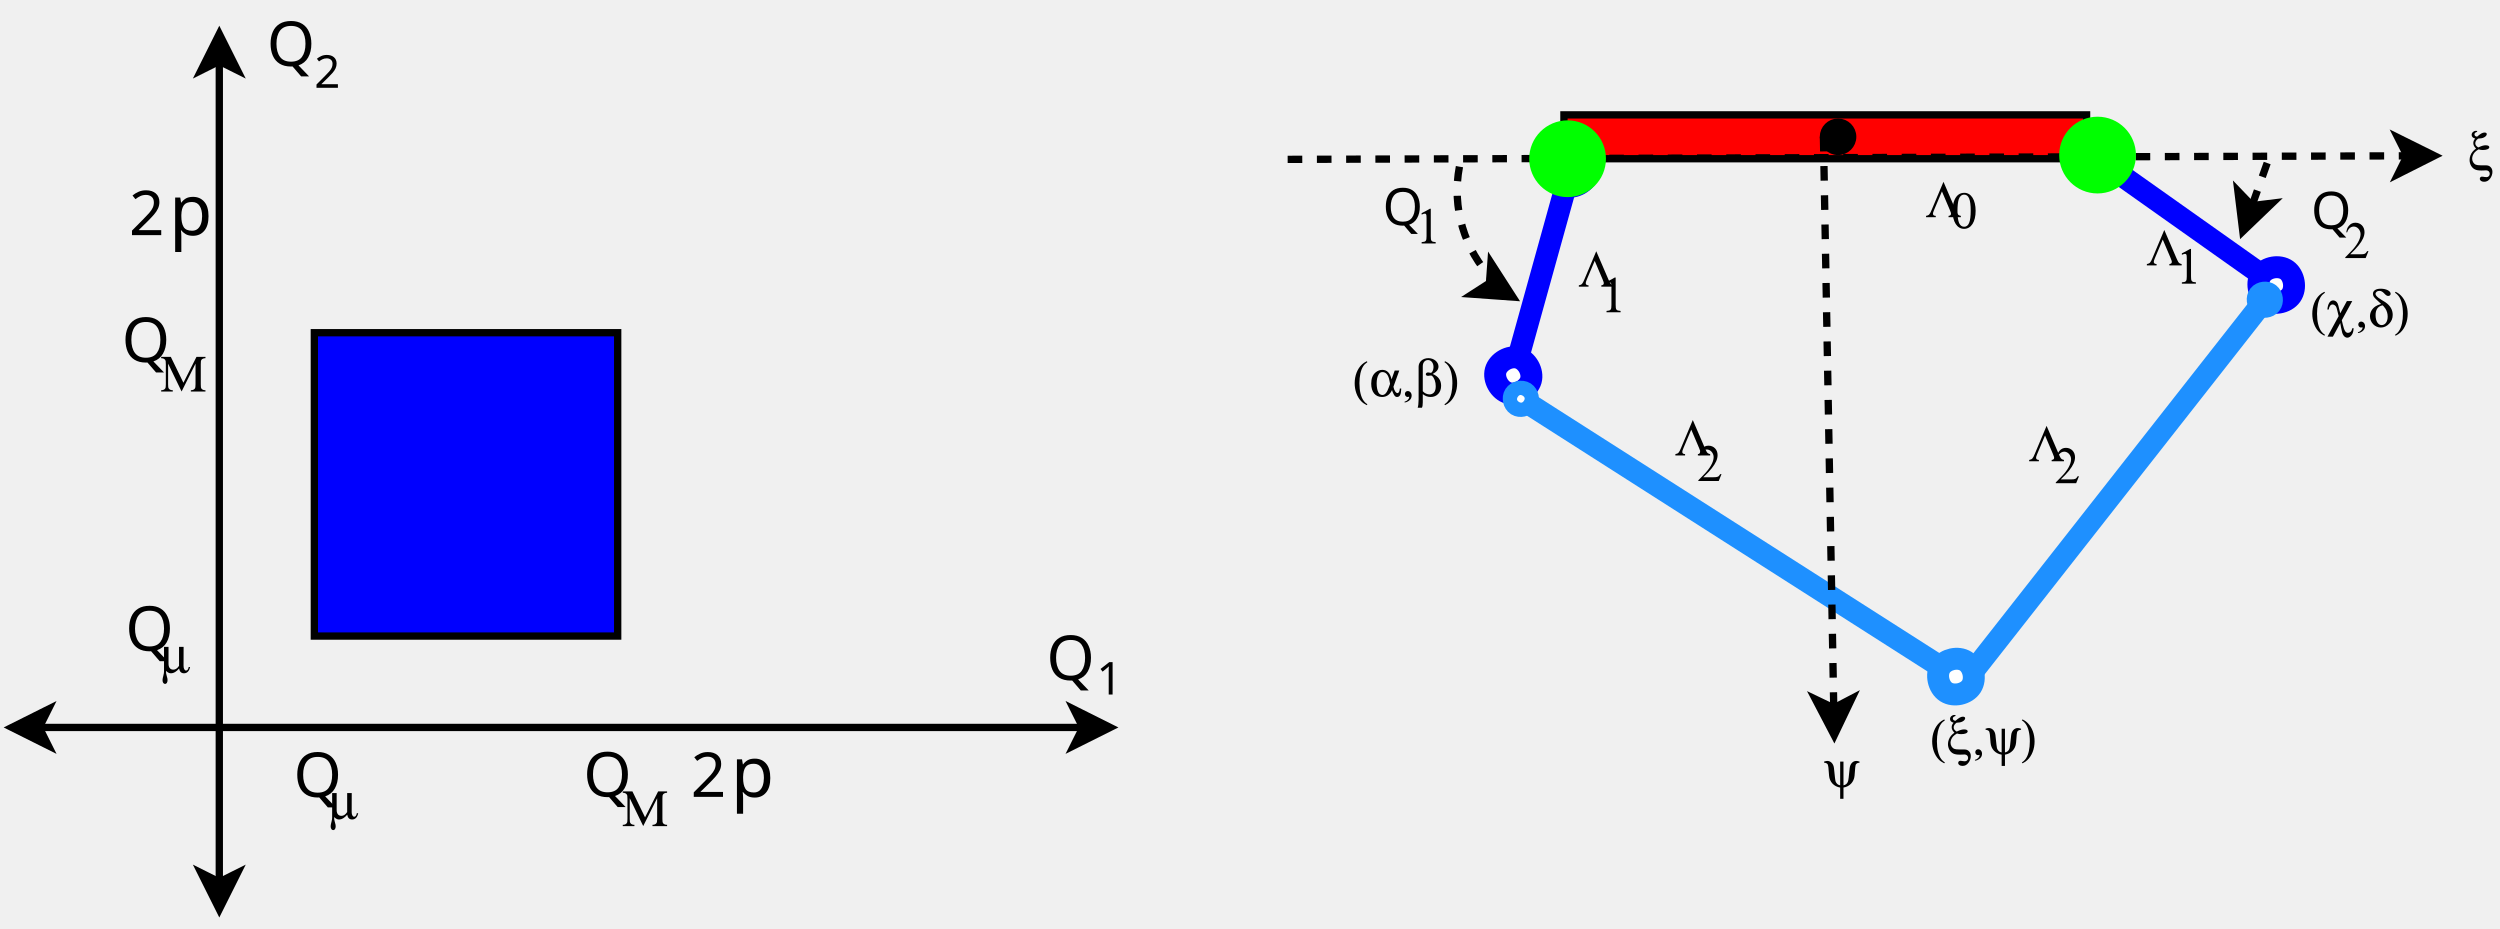
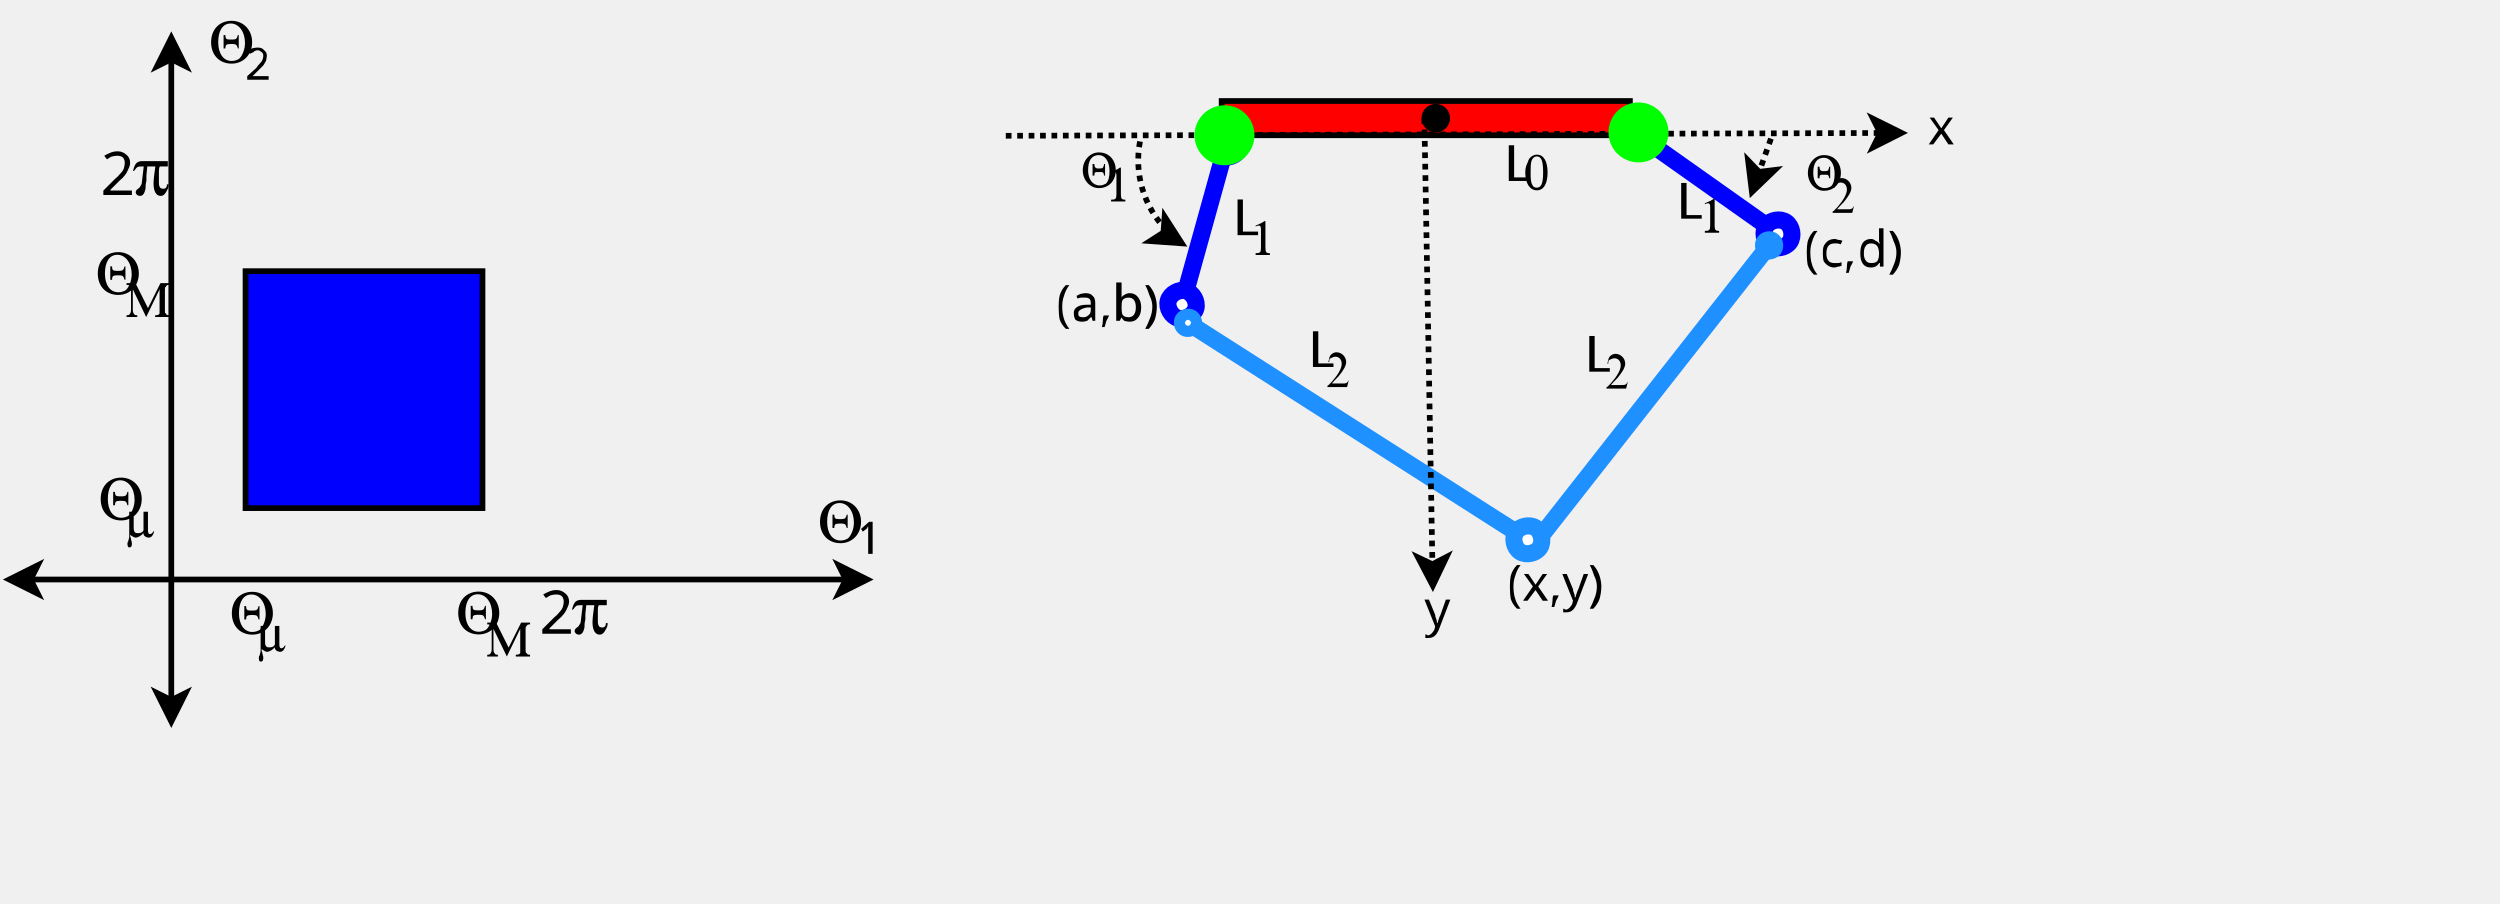
- <svg xmlns="http://www.w3.org/2000/svg" width="35cm" height="13cm" viewBox="192 49 684 250">
-   <g>
-     <line style="fill: none; fill-opacity:0; stroke-width: 2; stroke: #000000" x1="252" y1="63.736" x2="252" y2="288.264" />
-     <polygon style="fill: #000000" points="252,56.236 257,66.236 252,63.736 247,66.236 " />
-     <polygon style="fill: none; fill-opacity:0; stroke-width: 2; stroke: #000000" points="252,56.236 257,66.236 252,63.736 247,66.236 " />
-     <polygon style="fill: #000000" points="252,295.764 247,285.764 252,288.264 257,285.764 " />
-     <polygon style="fill: none; fill-opacity:0; stroke-width: 2; stroke: #000000" points="252,295.764 247,285.764 252,288.264 257,285.764 " />
-   </g>
-   <g>
-     <line style="fill: none; fill-opacity:0; stroke-width: 2; stroke: #000000" x1="202.736" y1="246" x2="488.264" y2="246" />
-     <polygon style="fill: #000000" points="195.236,246 205.236,241 202.736,246 205.236,251 " />
-     <polygon style="fill: none; fill-opacity:0; stroke-width: 2; stroke: #000000" points="195.236,246 205.236,241 202.736,246 205.236,251 " />
-     <polygon style="fill: #000000" points="495.764,246 485.764,251 488.264,246 485.764,241 " />
-     <polygon style="fill: none; fill-opacity:0; stroke-width: 2; stroke: #000000" points="495.764,246 485.764,251 488.264,246 485.764,241 " />
-   </g>
-   <g>
-     <rect style="fill: #0000ff" x="278" y="138" width="83" height="83" />
-     <rect style="fill: none; fill-opacity:0; stroke-width: 2; stroke: #000000" x="278" y="138" width="83" height="83" />
-   </g>
-   <text font-size="16.933" style="fill: #000000;text-anchor:start;font-family:sans-serif;font-style:normal;font-weight:normal" x="381" y="265">
-     <tspan x="381" y="265">2</tspan>
-   </text>
-   <text font-size="16.933" style="fill: #000000;text-anchor:start;font-family:sans-serif;font-style:normal;font-weight:normal" x="766" y="145">
-     <tspan x="766" y="145" />
-   </text>
-   <text font-size="19.191" style="fill: #000000;text-anchor:start;font-family:SymbolPi;font-style:normal;font-weight:normal" x="392" y="265">
-     <tspan x="392" y="265">p</tspan>
-   </text>
-   <text font-size="16.933" style="fill: #000000;text-anchor:start;font-family:sans-serif;font-style:normal;font-weight:normal" x="227.3" y="111.3">
-     <tspan x="227.3" y="111.3">2</tspan>
-   </text>
-   <text font-size="19.191" style="fill: #000000;text-anchor:start;font-family:SymbolPi;font-style:normal;font-weight:normal" x="238.3" y="111.3">
-     <tspan x="238.3" y="111.3">p</tspan>
-   </text>
-   <text font-size="12.418" style="fill: #000000;text-anchor:start;font-family:sans-serif;font-style:normal;font-weight:normal" x="492" y="237">
-     <tspan x="492" y="237">1</tspan>
-   </text>
-   <text font-size="12.418" style="fill: #000000;text-anchor:start;font-family:sans-serif;font-style:normal;font-weight:normal" x="278" y="71">
-     <tspan x="278" y="71">2</tspan>
-   </text>
-   <text font-size="16.933" style="fill: #000000;text-anchor:start;font-family:SymbolPi;font-style:normal;font-weight:normal" x="265" y="65">
-     <tspan x="265" y="65">Q</tspan>
-   </text>
-   <text font-size="16.933" style="fill: #000000;text-anchor:start;font-family:SymbolPi;font-style:normal;font-weight:normal" x="478.3" y="233">
-     <tspan x="478.3" y="233">Q</tspan>
-   </text>
-   <text font-size="16.933" style="fill: #000000;text-anchor:start;font-family:SymbolPi;font-style:normal;font-weight:normal" x="272.3" y="265">
-     <tspan x="272.3" y="265">Q</tspan>
-   </text>
-   <text font-size="16.933" style="fill: #000000;text-anchor:start;font-family:SymbolPi;font-style:normal;font-weight:normal" x="351.6" y="264.9">
-     <tspan x="351.6" y="264.9">Q</tspan>
-   </text>
-   <text font-size="14.111" style="fill: #000000;text-anchor:start;font-family:Symbol;font-style:normal;font-weight:normal" x="282" y="271">
-     <tspan x="282" y="271">m</tspan>
-   </text>
-   <text font-size="14.111" style="fill: #000000;text-anchor:start;font-family:Symbol;font-style:normal;font-weight:normal" x="362" y="273">
-     <tspan x="362" y="273">M</tspan>
-   </text>
-   <text font-size="16.933" style="fill: #000000;text-anchor:start;font-family:SymbolPi;font-style:normal;font-weight:normal" x="226.3" y="225">
-     <tspan x="226.3" y="225">Q</tspan>
-   </text>
-   <text font-size="14.111" style="fill: #000000;text-anchor:start;font-family:Symbol;font-style:normal;font-weight:normal" x="236" y="231">
-     <tspan x="236" y="231">m</tspan>
-   </text>
-   <text font-size="16.933" style="fill: #000000;text-anchor:start;font-family:SymbolPi;font-style:normal;font-weight:normal" x="225.3" y="146">
-     <tspan x="225.3" y="146">Q</tspan>
-   </text>
-   <text font-size="14.111" style="fill: #000000;text-anchor:start;font-family:Symbol;font-style:normal;font-weight:normal" x="235.7" y="154.1">
-     <tspan x="235.7" y="154.1">M</tspan>
-   </text>
-   <g>
-     <rect style="fill: #ff0000" x="619.891" y="78.4" width="143" height="12" />
-     <rect style="fill: none; fill-opacity:0; stroke-width: 2; stroke: #000000" x="619.891" y="78.4" width="143" height="12" />
-   </g>
-   <g>
-     <line style="fill: none; fill-opacity:0; stroke-width: 6; stroke: #0000ff" x1="620.412" y1="97.926" x2="607.371" y2="144.874" />
-     <path style="fill: #ffffff" d="M 623.088 88.291 C 625.497,88.96 627.237,92.038 626.568,94.446 C 625.898,96.855 622.821,98.595 620.412,97.926 C 618.003,97.257 616.263,94.179 616.932,91.77 C 617.602,89.361 620.679,87.621 623.088,88.291z" />
-     <path style="fill: none; fill-opacity:0; stroke-width: 6; stroke: #0000ff" d="M 623.088 88.291 C 625.497,88.96 627.237,92.038 626.568,94.446 C 625.898,96.855 622.821,98.595 620.412,97.926 C 618.003,97.257 616.263,94.179 616.932,91.77 C 617.602,89.361 620.679,87.621 623.088,88.291" />
-     <path style="fill: #ffffff" d="M 604.694 154.509 C 602.285,153.84 600.546,150.762 601.215,148.354 C 601.884,145.945 604.962,144.205 607.371,144.874 C 609.779,145.543 611.519,148.621 610.85,151.03 C 610.181,153.439 607.103,155.179 604.694,154.509z" />
-     <path style="fill: none; fill-opacity:0; stroke-width: 6; stroke: #0000ff" d="M 604.694 154.509 C 602.285,153.84 600.546,150.762 601.215,148.354 C 601.884,145.945 604.962,144.205 607.371,144.874 C 609.779,145.543 611.519,148.621 610.85,151.03 C 610.181,153.439 607.103,155.179 604.694,154.509" />
-   </g>
-   <g>
-     <line style="fill: none; fill-opacity:0; stroke-width: 6; stroke: #0000ff" x1="769.502" y1="92.91" x2="810.692" y2="122.064" />
-     <path style="fill: #ffffff" d="M 761.34 87.133 C 762.784,85.093 766.269,84.496 768.31,85.941 C 770.35,87.385 770.946,90.87 769.502,92.91 C 768.058,94.951 764.573,95.547 762.532,94.103 C 760.492,92.659 759.896,89.174 761.34,87.133z" />
-     <path style="fill: none; fill-opacity:0; stroke-width: 6; stroke: #0000ff" d="M 761.34 87.133 C 762.784,85.093 766.269,84.496 768.31,85.941 C 770.35,87.385 770.946,90.87 769.502,92.91 C 768.058,94.951 764.573,95.547 762.532,94.103 C 760.492,92.659 759.896,89.174 761.34,87.133" />
-     <path style="fill: #ffffff" d="M 818.854 127.842 C 817.41,129.882 813.925,130.478 811.885,129.034 C 809.844,127.59 809.248,124.105 810.692,122.064 C 812.136,120.024 815.621,119.428 817.662,120.872 C 819.703,122.316 820.299,125.801 818.854,127.842z" />
-     <path style="fill: none; fill-opacity:0; stroke-width: 6; stroke: #0000ff" d="M 818.854 127.842 C 817.41,129.882 813.925,130.478 811.885,129.034 C 809.844,127.59 809.248,124.105 810.692,122.064 C 812.136,120.024 815.621,119.428 817.662,120.872 C 819.703,122.316 820.299,125.801 818.854,127.842" />
-   </g>
-   <g>
-     <line style="fill: none; fill-opacity:0; stroke-width: 6; stroke: #1e90ff" x1="728.891" y1="234.4" x2="812.891" y2="127.4" />
-     <path style="fill: #1e90ff" d="M 812.891 127.4 C 813.678,128.017 813.847,129.422 813.229,130.208 C 812.612,130.995 811.208,131.164 810.421,130.546 C 809.635,129.929 809.466,128.525 810.083,127.738 C 810.701,126.952 812.105,126.783 812.891,127.4z" />
-     <path style="fill: none; fill-opacity:0; stroke-width: 6; stroke: #1e90ff" d="M 812.891 127.4 C 813.678,128.017 813.847,129.422 813.229,130.208 C 812.612,130.995 811.208,131.164 810.421,130.546 C 809.635,129.929 809.466,128.525 810.083,127.738 C 810.701,126.952 812.105,126.783 812.891,127.4" />
-   </g>
-   <g>
-     <line style="fill: none; fill-opacity:0; stroke-width: 6; stroke: #1e90ff" x1="722.934" y1="229.404" x2="609.791" y2="157.167" />
-     <path style="fill: #ffffff" d="M 731.363 234.786 C 730.017,236.893 726.565,237.655 724.458,236.309 C 722.35,234.964 721.589,231.511 722.934,229.404 C 724.279,227.297 727.732,226.535 729.839,227.881 C 731.946,229.226 732.708,232.678 731.363,234.786z" />
-     <path style="fill: none; fill-opacity:0; stroke-width: 6; stroke: #1e90ff" d="M 731.363 234.786 C 730.017,236.893 726.565,237.655 724.458,236.309 C 722.35,234.964 721.589,231.511 722.934,229.404 C 724.279,227.297 727.732,226.535 729.839,227.881 C 731.946,229.226 732.708,232.678 731.363,234.786" />
-     <path style="fill: #ffffff" d="M 606.42 155.014 C 606.958,154.172 608.339,153.867 609.182,154.405 C 610.025,154.943 610.329,156.324 609.791,157.167 C 609.253,158.01 607.872,158.315 607.029,157.776 C 606.186,157.238 605.882,155.857 606.42,155.014z" />
-     <path style="fill: none; fill-opacity:0; stroke-width: 6; stroke: #1e90ff" d="M 606.42 155.014 C 606.958,154.172 608.339,153.867 609.182,154.405 C 610.025,154.943 610.329,156.324 609.791,157.167 C 609.253,158.01 607.872,158.315 607.029,157.776 C 606.186,157.238 605.882,155.857 606.42,155.014" />
-   </g>
-   <text font-size="14.111" style="fill: #000000;text-anchor:start;font-family:Symbol;font-style:normal;font-weight:normal" x="779.303" y="119.575">
-     <tspan x="779.303" y="119.575">L</tspan>
-   </text>
-   <text font-size="14.111" style="fill: #000000;text-anchor:start;font-family:Symbol;font-style:normal;font-weight:normal" x="787.303" y="124.575">
-     <tspan x="787.303" y="124.575">1</tspan>
-   </text>
-   <text font-size="14.111" style="fill: #000000;text-anchor:start;font-family:Symbol;font-style:normal;font-weight:normal" x="623.891" y="125.4">
-     <tspan x="623.891" y="125.4">L</tspan>
-   </text>
-   <text font-size="14.111" style="fill: #000000;text-anchor:start;font-family:Symbol;font-style:normal;font-weight:normal" x="629.891" y="132.4">
-     <tspan x="629.891" y="132.4">1</tspan>
-   </text>
-   <text font-size="14.111" style="fill: #000000;text-anchor:start;font-family:Symbol;font-style:normal;font-weight:normal" x="650.303" y="171.575">
-     <tspan x="650.303" y="171.575">L</tspan>
-   </text>
-   <text font-size="14.111" style="fill: #000000;text-anchor:start;font-family:Symbol;font-style:normal;font-weight:normal" x="656.303" y="178.575">
-     <tspan x="656.303" y="178.575">2</tspan>
-   </text>
-   <text font-size="14.111" style="fill: #000000;text-anchor:start;font-family:Symbol;font-style:normal;font-weight:normal" x="747.103" y="173.175">
-     <tspan x="747.103" y="173.175">L</tspan>
-   </text>
-   <text font-size="14.111" style="fill: #000000;text-anchor:start;font-family:Symbol;font-style:normal;font-weight:normal" x="754.103" y="179.175">
-     <tspan x="754.103" y="179.175">2</tspan>
-   </text>
-   <g>
-     <line style="fill: none; fill-opacity:0; stroke-width: 2; stroke-dasharray: 4; stroke: #000000" x1="544.303" y1="90.575" x2="850.567" y2="89.606" />
-     <polygon style="fill: #000000" points="858.067,89.582 848.083,94.614 850.567,89.606 848.051,84.614 " />
-     <polygon style="fill: none; fill-opacity:0; stroke-width: 2; stroke: #000000" points="858.067,89.582 848.083,94.614 850.567,89.606 848.051,84.614 " />
-   </g>
-   <g>
-     <path style="fill: none; fill-opacity:0; stroke-width: 2; stroke-dasharray: 4; stroke: #000000" d="M 591.303,92.575 A 35.143,35.143 0 0 0 600.472,123.516" />
-     <polygon style="fill: #000000" points="605.968,128.259 594.816,127.458 599.518,124.433 599.918,118.857 " />
-     <polygon style="fill: none; fill-opacity:0; stroke-width: 2; stroke: #000000" points="605.968,128.259 594.816,127.458 599.518,124.433 599.918,118.857 " />
-   </g>
-   <g>
-     <line style="fill: none; fill-opacity:0; stroke-width: 2; stroke-dasharray: 4; stroke: #000000" x1="812.303" y1="91.575" x2="808.156" y2="103.228" />
-     <polygon style="fill: #000000" points="805.641,110.293 804.283,99.196 808.156,103.228 813.705,102.549 " />
-     <polygon style="fill: none; fill-opacity:0; stroke-width: 2; stroke: #000000" points="805.641,110.293 804.283,99.196 808.156,103.228 813.705,102.549 " />
-   </g>
-   <text font-size="14.111" style="fill: #000000;text-anchor:start;font-family:SymbolPi;font-style:normal;font-weight:normal" x="570.303" y="108.575">
-     <tspan x="570.303" y="108.575">Q</tspan>
-   </text>
-   <text font-size="14.111" style="fill: #000000;text-anchor:start;font-family:Symbol;font-style:normal;font-weight:normal" x="579.303" y="113.575">
-     <tspan x="579.303" y="113.575">1</tspan>
-   </text>
-   <text font-size="14.111" style="fill: #000000;text-anchor:start;font-family:SymbolPi;font-style:normal;font-weight:normal" x="824.303" y="109.575">
-     <tspan x="824.303" y="109.575">Q</tspan>
-   </text>
-   <text font-size="14.111" style="fill: #000000;text-anchor:start;font-family:Symbol;font-style:normal;font-weight:normal" x="833.303" y="117.575">
-     <tspan x="833.303" y="117.575">2</tspan>
-   </text>
-   <text font-size="14.111" style="fill: #000000;text-anchor:start;font-family:Symbol;font-style:normal;font-weight:normal" x="719.891" y="253.4">
-     <tspan x="719.891" y="253.4">(x,y)</tspan>
-   </text>
-   <text font-size="14.111" style="fill: #000000;text-anchor:start;font-family:Symbol;font-style:normal;font-weight:normal" x="867.303" y="93.575">
-     <tspan x="867.303" y="93.575">x</tspan>
-   </text>
-   <g>
-     <line style="fill: none; fill-opacity:0; stroke-width: 2; stroke-dasharray: 4; stroke: #000000" x1="690.891" y1="84.4" x2="693.715" y2="240.666" />
-     <polygon style="fill: #000000" points="693.851,248.164 688.671,238.256 693.715,240.666 698.669,238.076 " />
-     <polygon style="fill: none; fill-opacity:0; stroke-width: 2; stroke: #000000" points="693.851,248.164 688.671,238.256 693.715,240.666 698.669,238.076 " />
-   </g>
-   <text font-size="14.111" style="fill: #000000;text-anchor:start;font-family:Symbol;font-style:normal;font-weight:normal" x="690.891" y="262.4">
-     <tspan x="690.891" y="262.4">y</tspan>
-   </text>
-   <g>
-     <ellipse style="fill: #000000" cx="694.891" cy="84.4" rx="4" ry="4" />
-     <ellipse style="fill: none; fill-opacity:0; stroke-width: 2; stroke: #000000" cx="694.891" cy="84.4" rx="4" ry="4" />
-   </g>
-   <text font-size="14.111" style="fill: #000000;text-anchor:start;font-family:Symbol;font-style:normal;font-weight:normal" x="718.891" y="106.4">
-     <tspan x="718.891" y="106.4">L</tspan>
-   </text>
-   <text font-size="14.111" style="fill: #000000;text-anchor:start;font-family:Symbol;font-style:normal;font-weight:normal" x="725.891" y="109.4">
-     <tspan x="725.891" y="109.4">0</tspan>
-   </text>
-   <g>
-     <ellipse style="fill: #00ff00" cx="620.891" cy="90.4" rx="9.5" ry="9.5" />
-     <ellipse style="fill: none; fill-opacity:0; stroke-width: 2; stroke: #00ff00" cx="620.891" cy="90.4" rx="9.5" ry="9.5" />
-   </g>
-   <g>
-     <ellipse style="fill: #00ff00" cx="765.891" cy="89.4" rx="9.5" ry="9.5" />
-     <ellipse style="fill: none; fill-opacity:0; stroke-width: 2; stroke: #00ff00" cx="765.891" cy="89.4" rx="9.5" ry="9.5" />
-   </g>
-   <text font-size="14.111" style="fill: #000000;text-anchor:start;font-family:Symbol;font-style:normal;font-weight:normal" x="561.891" y="155.4">
-     <tspan x="561.891" y="155.4">(a,b)</tspan>
-   </text>
-   <text font-size="14.111" style="fill: #000000;text-anchor:start;font-family:Symbol;font-style:normal;font-weight:normal" x="823.891" y="136.4">
-     <tspan x="823.891" y="136.4">(c,d)</tspan>
-   </text>
+ <svg xmlns="http://www.w3.org/2000/svg" width="34.183cm" height="12.359cm" viewBox="9.600 2.591 43.783 14.950">
+   <line x1="12.600" y1="3.187" x2="12.600" y2="14.413" stroke="#000000" stroke-width="0.100" />
+   <polygon fill="#000000" stroke="none" stroke-width="0.100" points="12.600,2.812 12.850,3.312 12.600,3.187 12.350,3.312 " />
+   <polygon fill="none" stroke="#000000" stroke-width="0.100" points="12.600,2.812 12.850,3.312 12.600,3.187 12.350,3.312 " />
+   <polygon fill="#000000" stroke="none" stroke-width="0.100" points="12.600,14.788 12.350,14.288 12.600,14.413 12.850,14.288 " />
+   <polygon fill="none" stroke="#000000" stroke-width="0.100" points="12.600,14.788 12.350,14.288 12.600,14.413 12.850,14.288 " />
+   <line x1="10.137" y1="12.300" x2="24.413" y2="12.300" stroke="#000000" stroke-width="0.100" />
+   <polygon fill="#000000" stroke="none" stroke-width="0.100" points="9.762,12.300 10.262,12.050 10.137,12.300 10.262,12.550 " />
+   <polygon fill="none" stroke="#000000" stroke-width="0.100" points="9.762,12.300 10.262,12.050 10.137,12.300 10.262,12.550 " />
+   <polygon fill="#000000" stroke="none" stroke-width="0.100" points="24.788,12.300 24.288,12.550 24.413,12.300 24.288,12.050 " />
+   <polygon fill="none" stroke="#000000" stroke-width="0.100" points="24.788,12.300 24.288,12.550 24.413,12.300 24.288,12.050 " />
+   <rect x="13.900" y="6.900" width="4.150" height="4.150" fill="#0000FF" stroke="none" stroke-width="0" />
+   <rect x="13.900" y="6.900" width="4.150" height="4.150" fill="none" stroke="#000000" stroke-width="0.100" />
+   <text x="19.050" y="13.250" fill="#000000" text-anchor="start" font-size="1.06" font-family="sans" font-style="normal" font-weight="400">
+ 2</text>
+   <text x="19.600" y="13.250" fill="#000000" text-anchor="start" font-size="1.20" font-family="Standard Symbols PS" font-style="normal" font-weight="400">
+ p</text>
+   <text x="11.365" y="5.565" fill="#000000" text-anchor="start" font-size="1.06" font-family="sans" font-style="normal" font-weight="400">
+ 2</text>
+   <text x="11.915" y="5.565" fill="#000000" text-anchor="start" font-size="1.20" font-family="Standard Symbols PS" font-style="normal" font-weight="400">
+ p</text>
+   <text x="24.600" y="11.850" fill="#000000" text-anchor="start" font-size="0.78" font-family="sans" font-style="normal" font-weight="400">
+ 1</text>
+   <text x="13.900" y="3.550" fill="#000000" text-anchor="start" font-size="0.78" font-family="sans" font-style="normal" font-weight="400">
+ 2</text>
+   <text x="13.250" y="3.250" fill="#000000" text-anchor="start" font-size="1.06" font-family="Standard Symbols PS" font-style="normal" font-weight="400">
+ Q</text>
+   <text x="23.915" y="11.650" fill="#000000" text-anchor="start" font-size="1.06" font-family="Standard Symbols PS" font-style="normal" font-weight="400">
+ Q</text>
+   <text x="13.615" y="13.250" fill="#000000" text-anchor="start" font-size="1.06" font-family="Standard Symbols PS" font-style="normal" font-weight="400">
+ Q</text>
+   <text x="17.580" y="13.245" fill="#000000" text-anchor="start" font-size="1.06" font-family="Standard Symbols PS" font-style="normal" font-weight="400">
+ Q</text>
+   <text x="14.100" y="13.550" fill="#000000" text-anchor="start" font-size="0.88" font-family="Symbol" font-style="normal" font-weight="400">
+ m</text>
+   <text x="18.100" y="13.650" fill="#000000" text-anchor="start" font-size="0.88" font-family="Symbol" font-style="normal" font-weight="400">
+ M</text>
+   <text x="11.315" y="11.250" fill="#000000" text-anchor="start" font-size="1.06" font-family="Standard Symbols PS" font-style="normal" font-weight="400">
+ Q</text>
+   <text x="11.800" y="11.550" fill="#000000" text-anchor="start" font-size="0.88" font-family="Symbol" font-style="normal" font-weight="400">
+ m</text>
+   <text x="11.265" y="7.300" fill="#000000" text-anchor="start" font-size="1.06" font-family="Standard Symbols PS" font-style="normal" font-weight="400">
+ Q</text>
+   <text x="11.785" y="7.705" fill="#000000" text-anchor="start" font-size="0.88" font-family="Symbol" font-style="normal" font-weight="400">
+ M</text>
+   <rect x="30.995" y="3.920" width="7.150" height="0.600" fill="#FF0000" stroke="none" stroke-width="0" />
+   <rect x="30.995" y="3.920" width="7.150" height="0.600" fill="none" stroke="#000000" stroke-width="0.100" />
+   <line x1="31.021" y1="4.896" x2="30.369" y2="7.244" stroke="#0000FF" stroke-width="0.300" />
+   <path stroke="none" fill="#FFFFFF" stroke-width="0.300" d="M 31.154,4.415 C 31.275,4.448 31.362,4.602 31.328,4.722 C 31.295,4.843 31.141,4.930 31.021,4.896 C 30.900,4.863 30.813,4.709 30.847,4.588 C 30.880,4.468 31.034,4.381 31.154,4.415 " />
+   <path stroke="#0000FF" fill="none" stroke-width="0.300" d="M 31.154,4.415 C 31.275,4.448 31.362,4.602 31.328,4.722 C 31.295,4.843 31.141,4.930 31.021,4.896 C 30.900,4.863 30.813,4.709 30.847,4.588 C 30.880,4.468 31.034,4.381 31.154,4.415 " />
+   <path stroke="none" fill="#FFFFFF" stroke-width="0.300" d="M 30.235,7.725 C 30.114,7.692 30.027,7.538 30.061,7.418 C 30.094,7.297 30.248,7.210 30.369,7.244 C 30.489,7.277 30.576,7.431 30.543,7.552 C 30.509,7.672 30.355,7.759 30.235,7.725 " />
+   <path stroke="#0000FF" fill="none" stroke-width="0.300" d="M 30.235,7.725 C 30.114,7.692 30.027,7.538 30.061,7.418 C 30.094,7.297 30.248,7.210 30.369,7.244 C 30.489,7.277 30.576,7.431 30.543,7.552 C 30.509,7.672 30.355,7.759 30.235,7.725 " />
+   <line x1="38.475" y1="4.646" x2="40.535" y2="6.103" stroke="#0000FF" stroke-width="0.300" />
+   <path stroke="none" fill="#FFFFFF" stroke-width="0.300" d="M 38.067,4.357 C 38.139,4.255 38.313,4.225 38.416,4.297 C 38.518,4.369 38.547,4.543 38.475,4.646 C 38.403,4.748 38.229,4.777 38.127,4.705 C 38.025,4.633 37.995,4.459 38.067,4.357 " />
+   <path stroke="#0000FF" fill="none" stroke-width="0.300" d="M 38.067,4.357 C 38.139,4.255 38.313,4.225 38.416,4.297 C 38.518,4.369 38.547,4.543 38.475,4.646 C 38.403,4.748 38.229,4.777 38.127,4.705 C 38.025,4.633 37.995,4.459 38.067,4.357 " />
+   <path stroke="none" fill="#FFFFFF" stroke-width="0.300" d="M 40.943,6.392 C 40.871,6.494 40.696,6.524 40.594,6.452 C 40.492,6.379 40.462,6.205 40.535,6.103 C 40.607,6.001 40.781,5.971 40.883,6.044 C 40.985,6.116 41.015,6.290 40.943,6.392 " />
+   <path stroke="#0000FF" fill="none" stroke-width="0.300" d="M 40.943,6.392 C 40.871,6.494 40.696,6.524 40.594,6.452 C 40.492,6.379 40.462,6.205 40.535,6.103 C 40.607,6.001 40.781,5.971 40.883,6.044 C 40.985,6.116 41.015,6.290 40.943,6.392 " />
+   <line x1="36.445" y1="11.720" x2="40.645" y2="6.370" stroke="#1E90FF" stroke-width="0.300" />
+   <path stroke="none" fill="#1E90FF" stroke-width="0.300" d="M 40.645,6.370 C 40.684,6.401 40.692,6.471 40.662,6.510 C 40.631,6.550 40.560,6.558 40.521,6.527 C 40.482,6.496 40.473,6.426 40.504,6.387 C 40.535,6.348 40.605,6.339 40.645,6.370 " />
+   <path stroke="#1E90FF" fill="none" stroke-width="0.300" d="M 40.645,6.370 C 40.684,6.401 40.692,6.471 40.662,6.510 C 40.631,6.550 40.560,6.558 40.521,6.527 C 40.482,6.496 40.473,6.426 40.504,6.387 C 40.535,6.348 40.605,6.339 40.645,6.370 " />
+   <line x1="36.147" y1="11.470" x2="30.490" y2="7.858" stroke="#1E90FF" stroke-width="0.300" />
+   <path stroke="none" fill="#FFFFFF" stroke-width="0.300" d="M 36.568,11.739 C 36.501,11.845 36.328,11.883 36.223,11.815 C 36.118,11.748 36.079,11.576 36.147,11.470 C 36.214,11.365 36.387,11.327 36.492,11.394 C 36.597,11.461 36.635,11.634 36.568,11.739 " />
+   <path stroke="#1E90FF" fill="none" stroke-width="0.300" d="M 36.568,11.739 C 36.501,11.845 36.328,11.883 36.223,11.815 C 36.118,11.748 36.079,11.576 36.147,11.470 C 36.214,11.365 36.387,11.327 36.492,11.394 C 36.597,11.461 36.635,11.634 36.568,11.739 " />
+   <path stroke="none" fill="#FFFFFF" stroke-width="0.300" d="M 30.321,7.751 C 30.348,7.709 30.417,7.693 30.459,7.720 C 30.501,7.747 30.517,7.816 30.490,7.858 C 30.463,7.900 30.394,7.916 30.352,7.889 C 30.309,7.862 30.294,7.793 30.321,7.751 " />
+   <path stroke="#1E90FF" fill="none" stroke-width="0.300" d="M 30.321,7.751 C 30.348,7.709 30.417,7.693 30.459,7.720 C 30.501,7.747 30.517,7.816 30.490,7.858 C 30.463,7.900 30.394,7.916 30.352,7.889 C 30.309,7.862 30.294,7.793 30.321,7.751 " />
+   <text x="38.965" y="5.979" fill="#000000" text-anchor="start" font-size="0.88" font-family="sans" font-style="normal" font-weight="400">
+ L</text>
+   <text x="39.365" y="6.229" fill="#000000" text-anchor="start" font-size="0.88" font-family="Symbol" font-style="normal" font-weight="400">
+ 1</text>
+   <text x="31.195" y="6.270" fill="#000000" text-anchor="start" font-size="0.88" font-family="sans" font-style="normal" font-weight="400">
+ L</text>
+   <text x="31.495" y="6.620" fill="#000000" text-anchor="start" font-size="0.88" font-family="Symbol" font-style="normal" font-weight="400">
+ 1</text>
+   <text x="32.515" y="8.579" fill="#000000" text-anchor="start" font-size="0.88" font-family="sans" font-style="normal" font-weight="400">
+ L</text>
+   <text x="32.815" y="8.929" fill="#000000" text-anchor="start" font-size="0.88" font-family="Symbol" font-style="normal" font-weight="400">
+ 2</text>
+   <text x="37.355" y="8.659" fill="#000000" text-anchor="start" font-size="0.88" font-family="sans" font-style="normal" font-weight="400">
+ L</text>
+   <text x="37.705" y="8.959" fill="#000000" text-anchor="start" font-size="0.88" font-family="Symbol" font-style="normal" font-weight="400">
+ 2</text>
+   <line x1="27.215" y1="4.529" x2="42.528" y2="4.480" stroke="#000000" stroke-width="0.100" stroke-dasharray="0.10,0.10" />
+   <polygon fill="#000000" stroke="none" stroke-width="0.100" points="42.903,4.479 42.404,4.731 42.528,4.480 42.403,4.231 " />
+   <polygon fill="none" stroke="#000000" stroke-width="0.100" points="42.903,4.479 42.404,4.731 42.528,4.480 42.403,4.231 " />
+   <path stroke="#000000" fill="none" stroke-width="0.100" stroke-dasharray="0.10,0.10" d="M 29.565,4.629 A 1.757,1.757 0 0,0 30.024,6.176 " />
+   <polygon fill="#000000" stroke="none" stroke-width="0.100" points="30.298,6.413 29.741,6.373 29.976,6.222 29.996,5.943 " />
+   <polygon fill="none" stroke="#000000" stroke-width="0.100" points="30.298,6.413 29.741,6.373 29.976,6.222 29.996,5.943 " />
+   <line x1="40.615" y1="4.579" x2="40.408" y2="5.161" stroke="#000000" stroke-width="0.100" stroke-dasharray="0.10,0.10" />
+   <polygon fill="#000000" stroke="none" stroke-width="0.100" points="40.282,5.515 40.214,4.960 40.408,5.161 40.685,5.127 " />
+   <polygon fill="none" stroke="#000000" stroke-width="0.100" points="40.282,5.515 40.214,4.960 40.408,5.161 40.685,5.127 " />
+   <text x="28.515" y="5.429" fill="#000000" text-anchor="start" font-size="0.88" font-family="Standard Symbols PS" font-style="normal" font-weight="400">
+ Q</text>
+   <text x="28.965" y="5.679" fill="#000000" text-anchor="start" font-size="0.88" font-family="Symbol" font-style="normal" font-weight="400">
+ 1</text>
+   <text x="41.215" y="5.479" fill="#000000" text-anchor="start" font-size="0.88" font-family="Standard Symbols PS" font-style="normal" font-weight="400">
+ Q</text>
+   <text x="41.665" y="5.879" fill="#000000" text-anchor="start" font-size="0.88" font-family="Symbol" font-style="normal" font-weight="400">
+ 2</text>
+   <text x="35.995" y="12.670" fill="#000000" text-anchor="start" font-size="0.88" font-family="sans" font-style="normal" font-weight="400">
+ (x,y)</text>
+   <text x="43.365" y="4.679" fill="#000000" text-anchor="start" font-size="0.88" font-family="sans" font-style="normal" font-weight="400">
+ x</text>
+   <line x1="34.545" y1="4.220" x2="34.686" y2="12.033" stroke="#000000" stroke-width="0.100" stroke-dasharray="0.10,0.10" />
+   <polygon fill="#000000" stroke="none" stroke-width="0.100" points="34.693,12.408 34.434,11.913 34.686,12.033 34.934,11.904 " />
+   <polygon fill="none" stroke="#000000" stroke-width="0.100" points="34.693,12.408 34.434,11.913 34.686,12.033 34.934,11.904 " />
+   <text x="34.545" y="13.120" fill="#000000" text-anchor="start" font-size="0.88" font-family="sans" font-style="normal" font-weight="400">
+ y</text>
+   <ellipse cx="34.745" cy="4.220" rx="0.200" ry="0.200" fill="#000000" stroke="none" />
+   <ellipse cx="34.745" cy="4.220" rx="0.200" ry="0.200" fill="none" stroke="#000000" stroke-width="0.100" />
+   <text x="35.945" y="5.320" fill="#000000" text-anchor="start" font-size="0.88" font-family="sans" font-style="normal" font-weight="400">
+ L</text>
+   <text x="36.295" y="5.470" fill="#000000" text-anchor="start" font-size="0.88" font-family="Symbol" font-style="normal" font-weight="400">
+ 0</text>
+   <ellipse cx="31.045" cy="4.520" rx="0.475" ry="0.475" fill="#00FF00" stroke="none" />
+   <ellipse cx="31.045" cy="4.520" rx="0.475" ry="0.475" fill="none" stroke="#00FF00" stroke-width="0.100" />
+   <ellipse cx="38.295" cy="4.470" rx="0.475" ry="0.475" fill="#00FF00" stroke="none" />
+   <ellipse cx="38.295" cy="4.470" rx="0.475" ry="0.475" fill="none" stroke="#00FF00" stroke-width="0.100" />
+   <text x="28.095" y="7.770" fill="#000000" text-anchor="start" font-size="0.88" font-family="sans" font-style="normal" font-weight="400">
+ (a,b)</text>
+   <text x="41.195" y="6.820" fill="#000000" text-anchor="start" font-size="0.88" font-family="sans" font-style="normal" font-weight="400">
+ (c,d)</text>
</svg>
